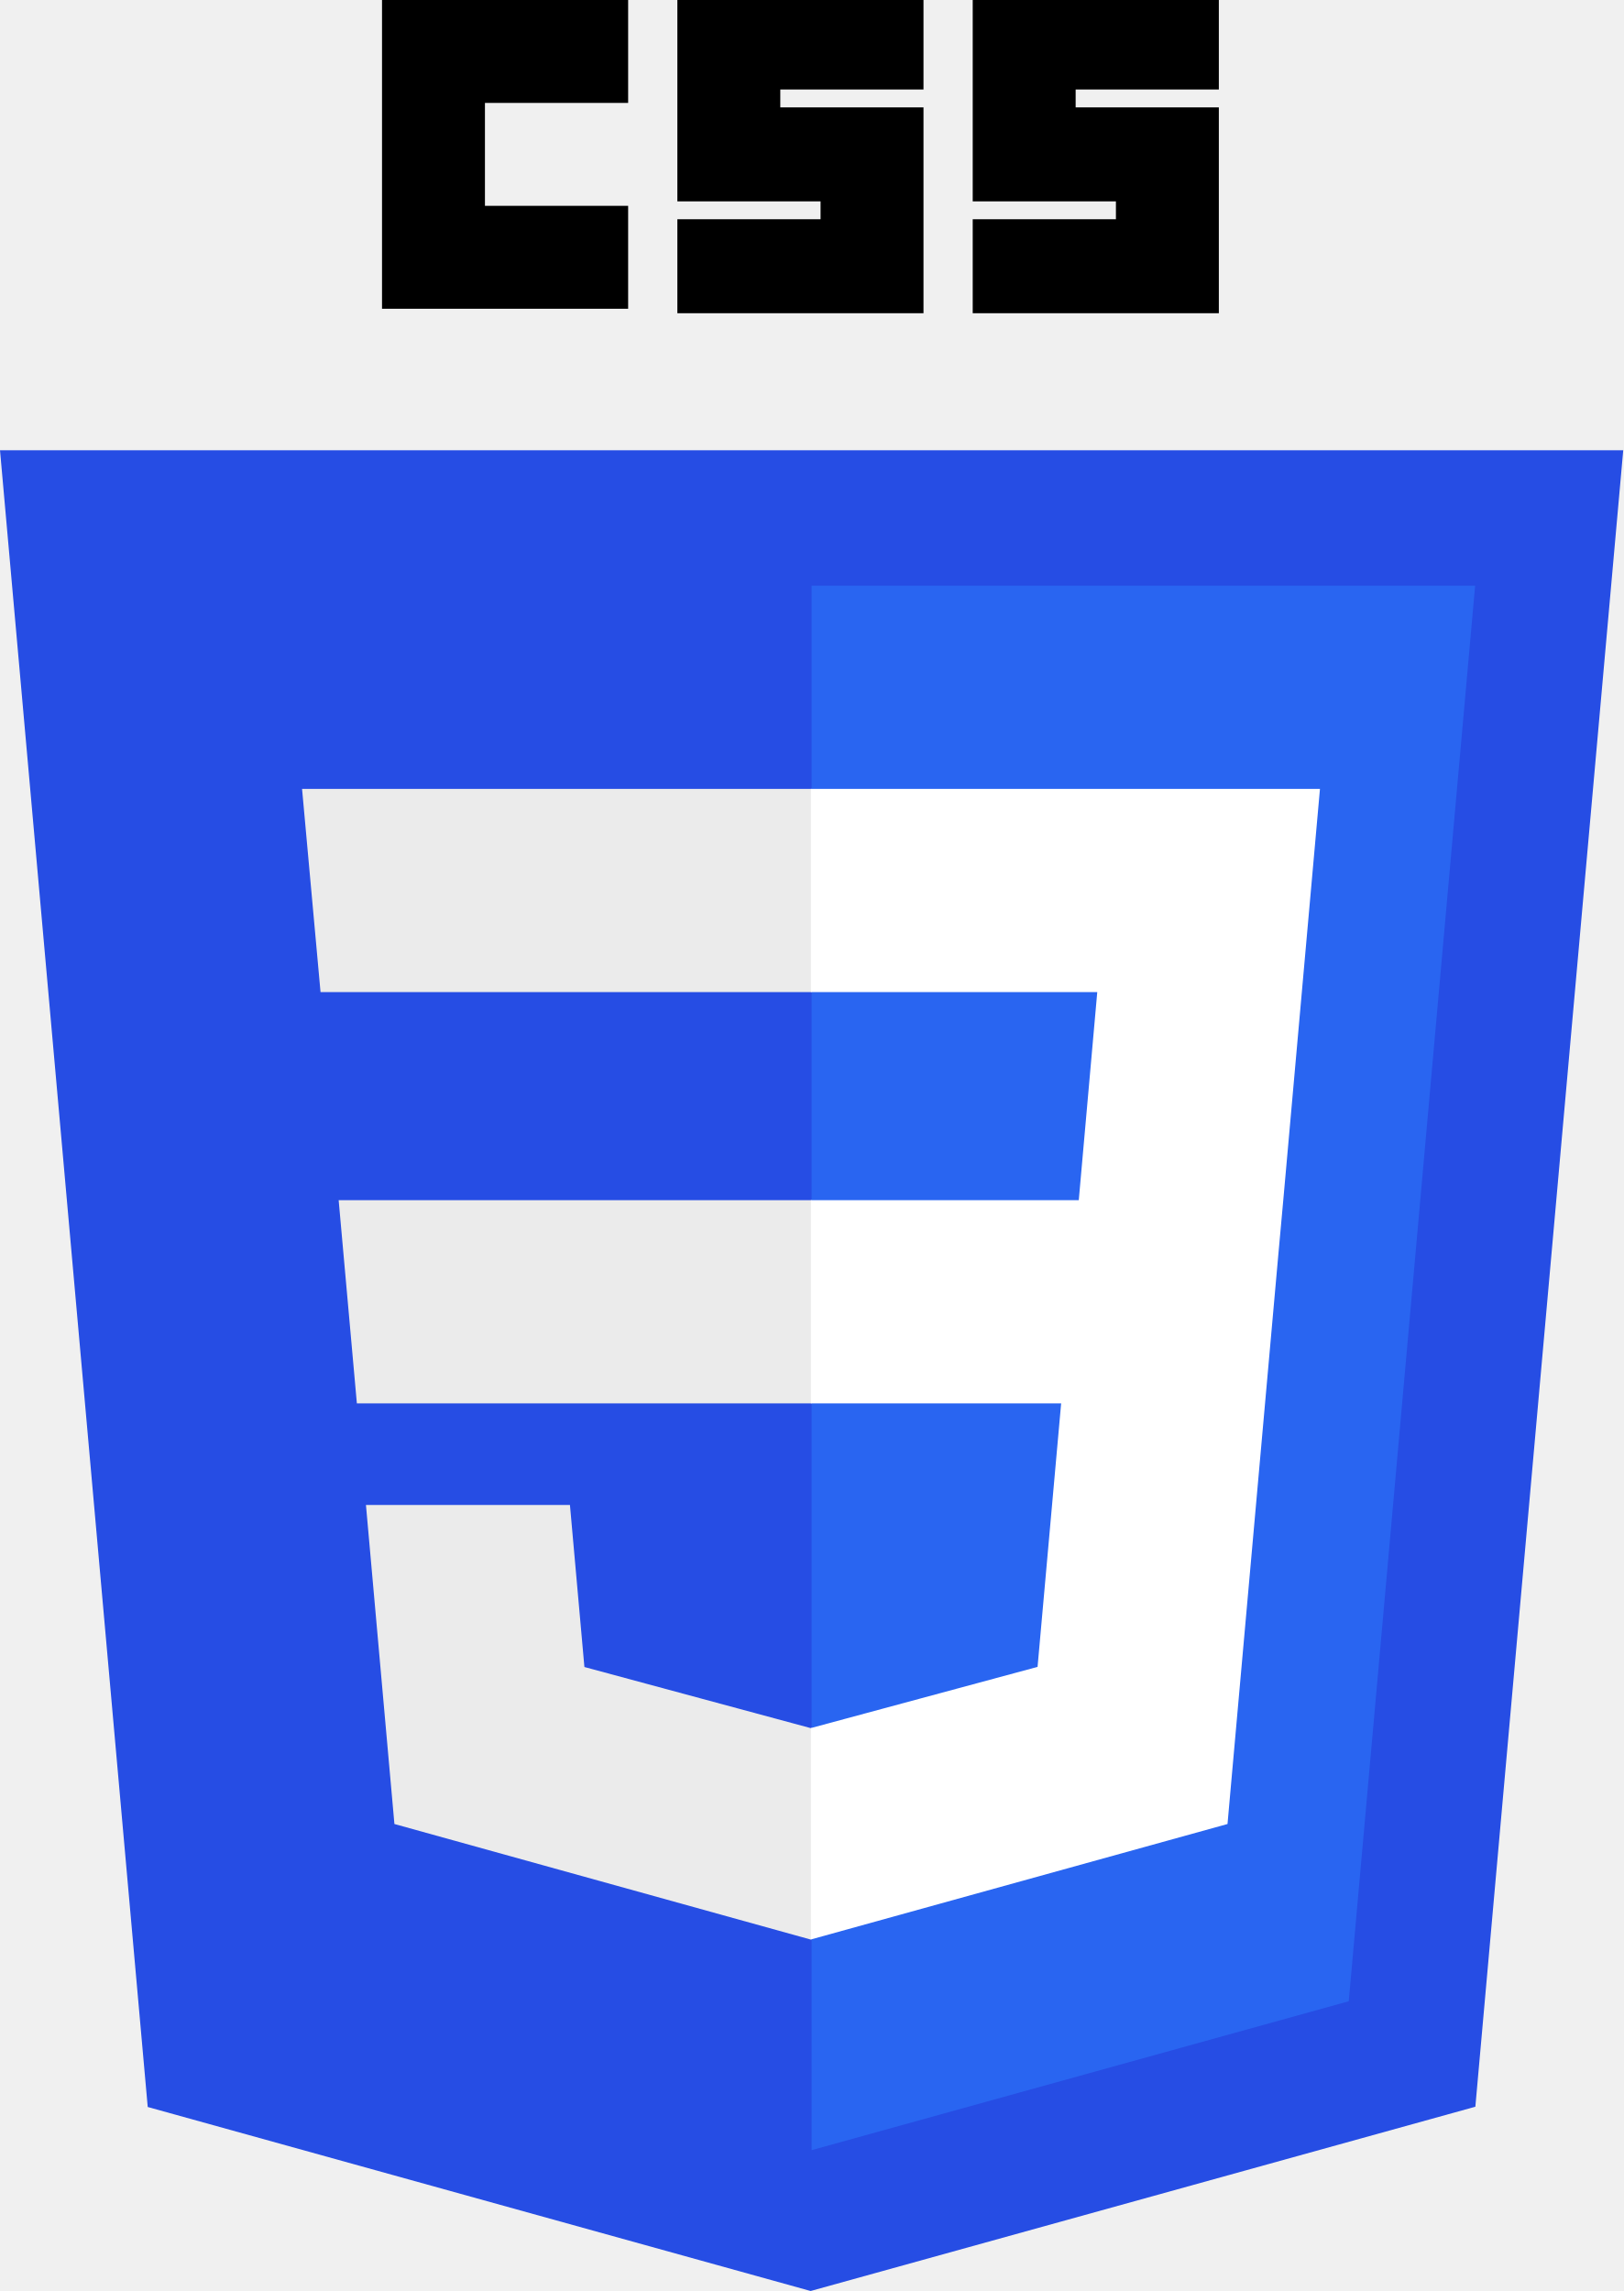
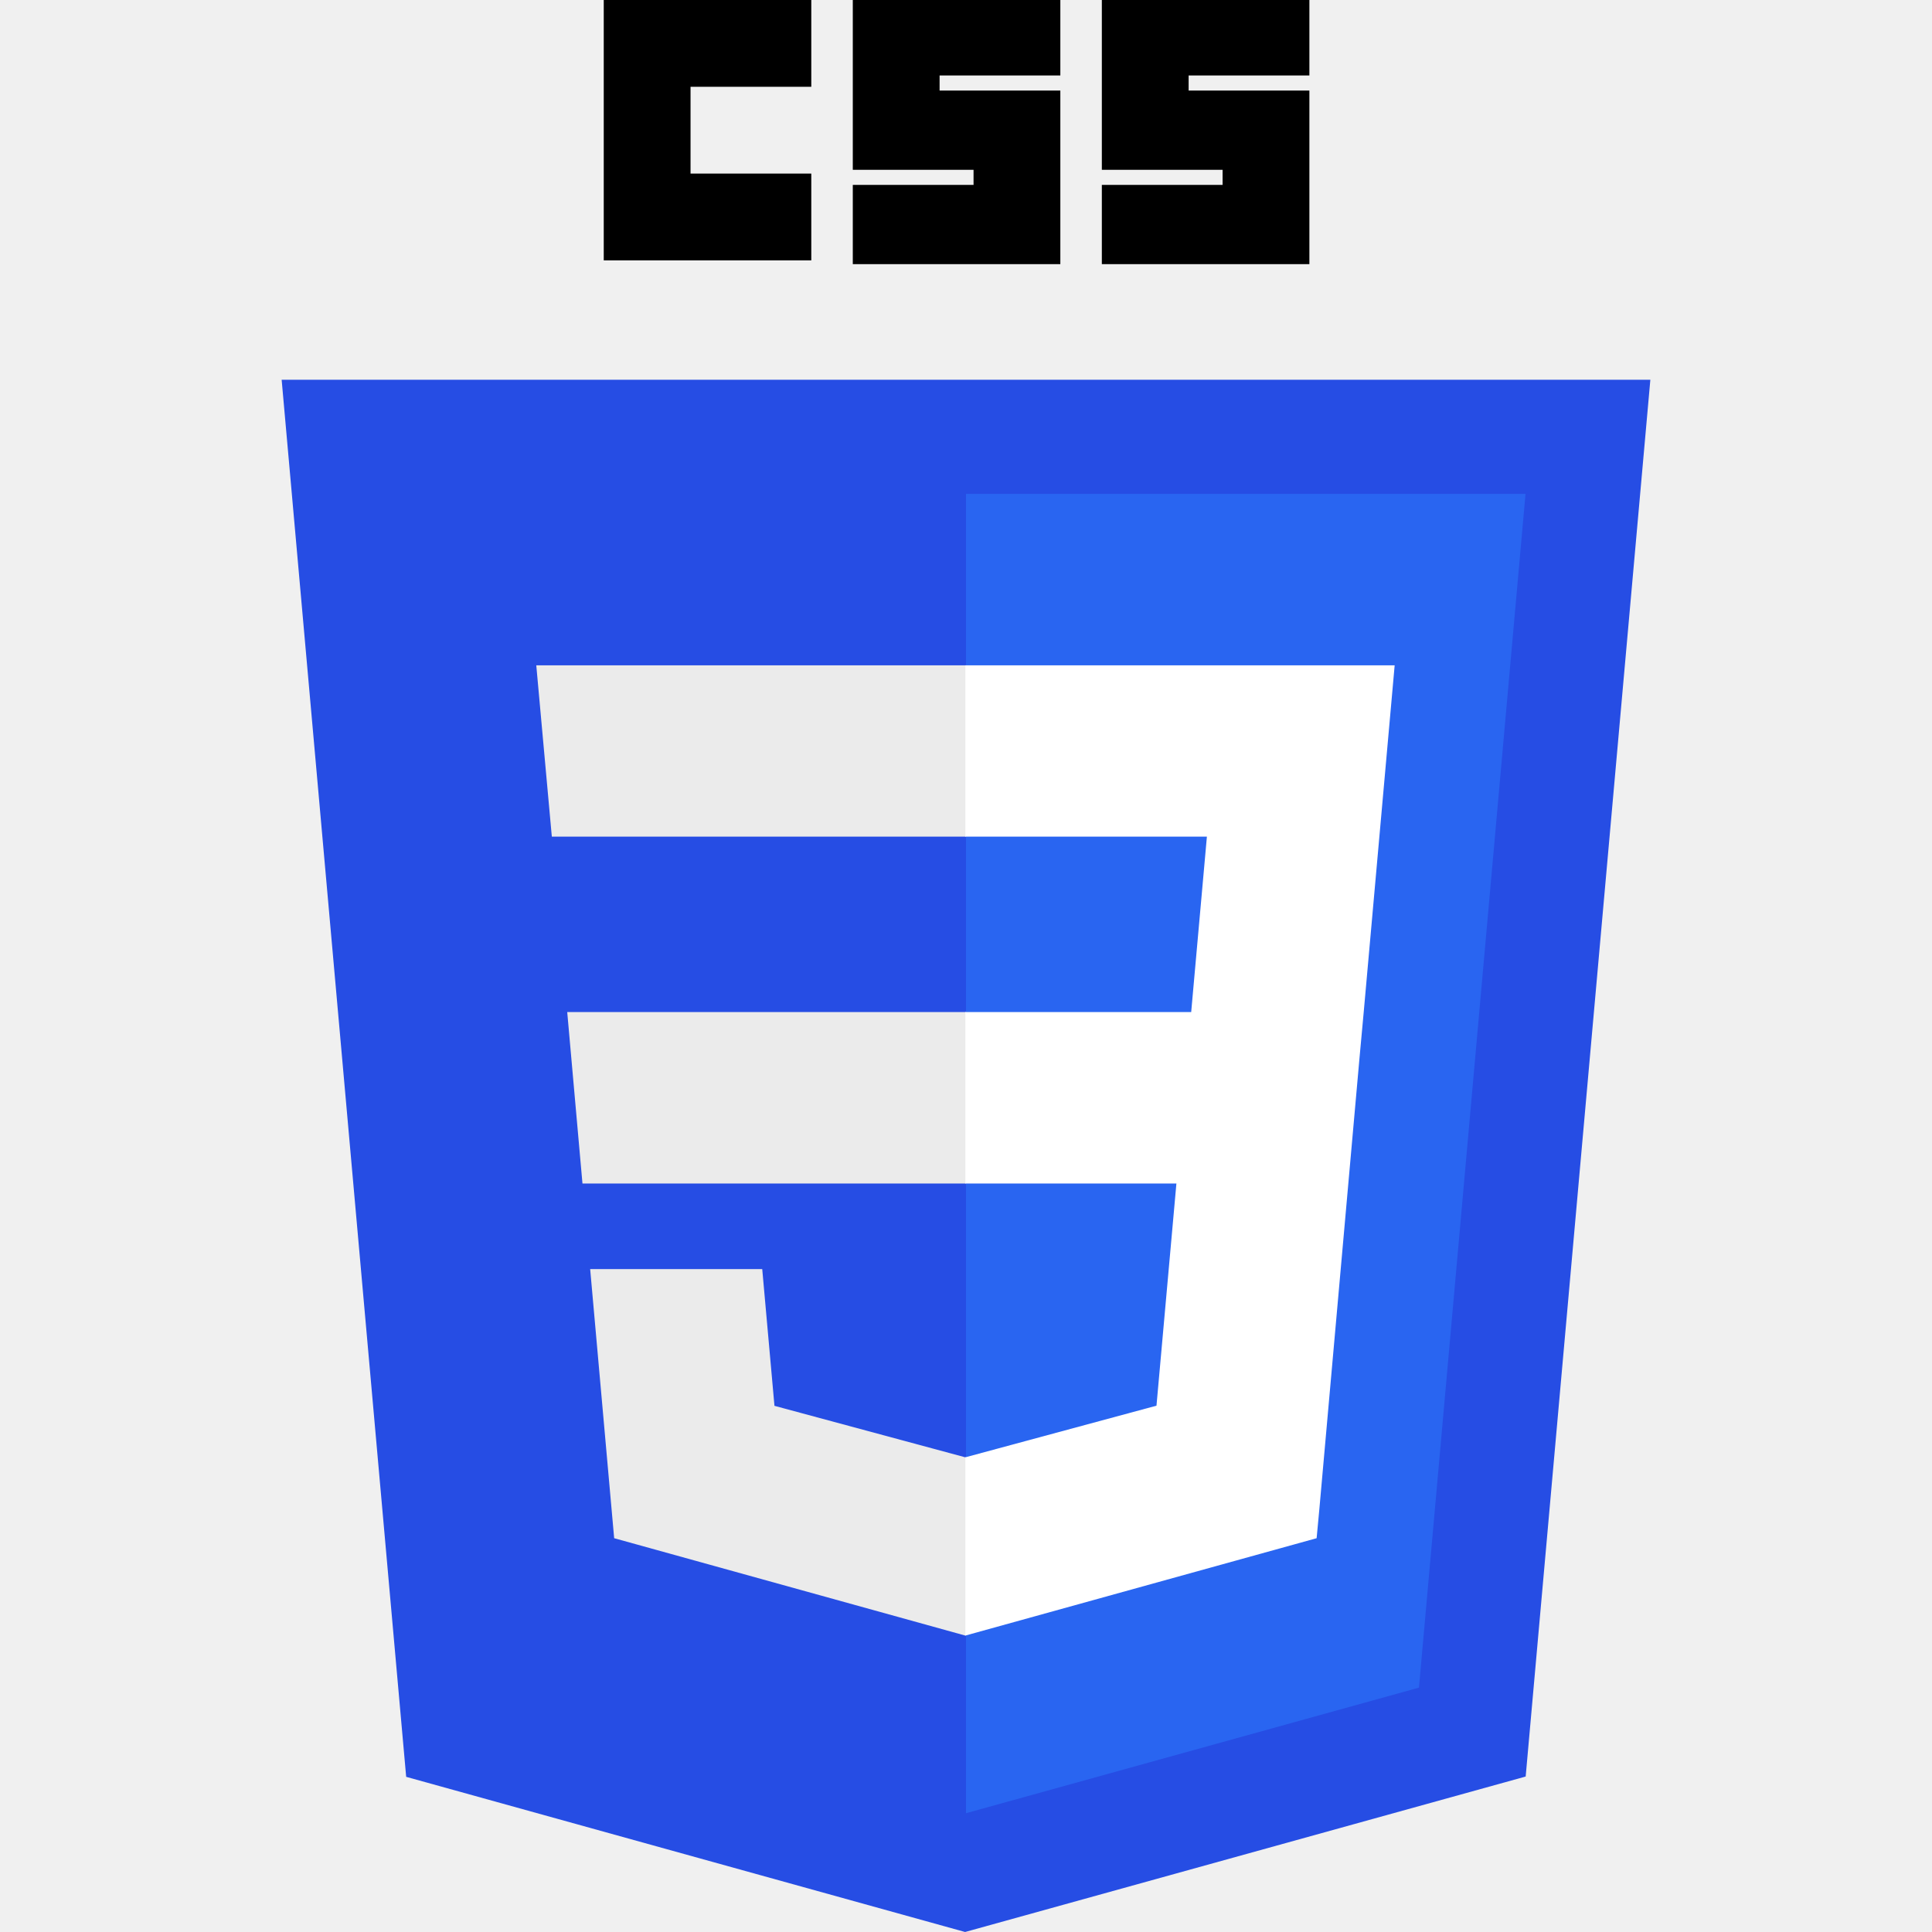
- <svg xmlns="http://www.w3.org/2000/svg" width="102.372mm" height="144.498mm" viewBox="0 0 362.734 512" id="svg3476" version="1.1">
-   <defs id="defs3478" />
-   <g id="layer1" transform="translate(-193.633,-276.3622)">
-     <g id="g3013" transform="translate(119,276.3622)">
-       <polygon id="polygon2989" points="437.367,100.62 404.321,470.819 255.778,512 107.644,470.877 74.633,100.62 " style="fill:#264de4" />
-       <polygon id="polygon2991" points="376.03,447.246 404.27,130.894 256,130.894 256,480.523 " style="fill:#2965f1" />
-       <polygon id="polygon2993" points="150.31,268.217 154.38,313.627 256,313.627 256,268.217 " style="fill:#ebebeb" />
-       <polygon id="polygon2995" points="256,176.305 255.843,176.305 142.132,176.305 146.26,221.716 256,221.716 " style="fill:#ebebeb" />
-       <polygon id="polygon2997" points="256,433.399 256,386.153 255.801,386.206 205.227,372.55 201.994,336.333 177.419,336.333 156.409,336.333 162.771,407.634 255.791,433.457 " style="fill:#ebebeb" />
-       <path id="path2999" d="m 160,0 55,0 0,23 -32,0 0,23 32,0 0,23 -55,0 z" />
-       <path id="path3001" d="m 226,0 55,0 0,20 -32,0 0,4 32,0 0,46 -55,0 0,-21 32,0 0,-4 -32,0 z" />
-       <path id="path3003" d="m 292,0 55,0 0,20 -32,0 0,4 32,0 0,46 -55,0 0,-21 32,0 0,-4 -32,0 z" />
-       <polygon id="polygon3005" points="311.761,313.627 306.49,372.521 255.843,386.191 255.843,433.435 348.937,407.634 349.62,399.962 360.291,280.411 361.399,268.217 369.597,176.305 255.843,176.305 255.843,221.716 319.831,221.716 315.699,268.217 255.843,268.217 255.843,313.627 " style="fill:#ffffff" />
+ <svg xmlns="http://www.w3.org/2000/svg" id="Layer_1" data-name="Layer 1" viewBox="0 0 128 128">
+   <defs>
+     <style>.cls-1{fill:#264de4;}.cls-2{fill:#2965f1;}.cls-3{fill:#ebebeb;}.cls-4{fill:#fff;}</style>
+   </defs>
+   <g id="layer1">
+     <g id="g3013">
+       <polygon id="polygon2989" class="cls-1" points="109.34 25.16 101.08 117.7 63.94 128 26.91 117.72 18.66 25.16 109.34 25.16" />
+       <polygon id="polygon2991" class="cls-2" points="94.01 111.81 101.07 32.72 64 32.72 64 120.13 94.01 111.81" />
+       <polygon id="polygon2993" class="cls-3" points="37.58 67.05 38.59 78.41 64 78.41 64 67.05 37.58 67.05" />
+       <polygon id="polygon2995" class="cls-3" points="64 44.08 63.96 44.08 35.53 44.08 36.56 55.43 64 55.43 64 44.08" />
+       <polygon id="polygon2997" class="cls-3" points="64 108.35 64 96.54 63.95 96.55 51.31 93.14 50.5 84.08 44.35 84.08 39.1 84.08 40.69 101.91 63.95 108.36 64 108.35" />
+       <path id="path2999" d="M40,0H53.75V5.75h-8V11.5h8v5.75H40Z" />
+       <path id="path3001" d="M56.5,0H70.25V5h-8V6h8V17.5H56.5V12.25h8v-1h-8Z" />
+       <path id="path3003" d="M73,0H86.75V5h-8V6h8V17.5H73V12.25h8v-1H73Z" />
+       <polygon id="polygon3005" class="cls-4" points="77.94 78.41 76.62 93.13 63.96 96.55 63.96 108.36 87.23 101.91 87.41 99.99 90.07 70.1 90.35 67.05 92.4 44.08 63.96 44.08 63.96 55.43 79.96 55.43 78.92 67.05 63.96 67.05 63.96 78.41 77.94 78.41" />
    </g>
  </g>
</svg>
